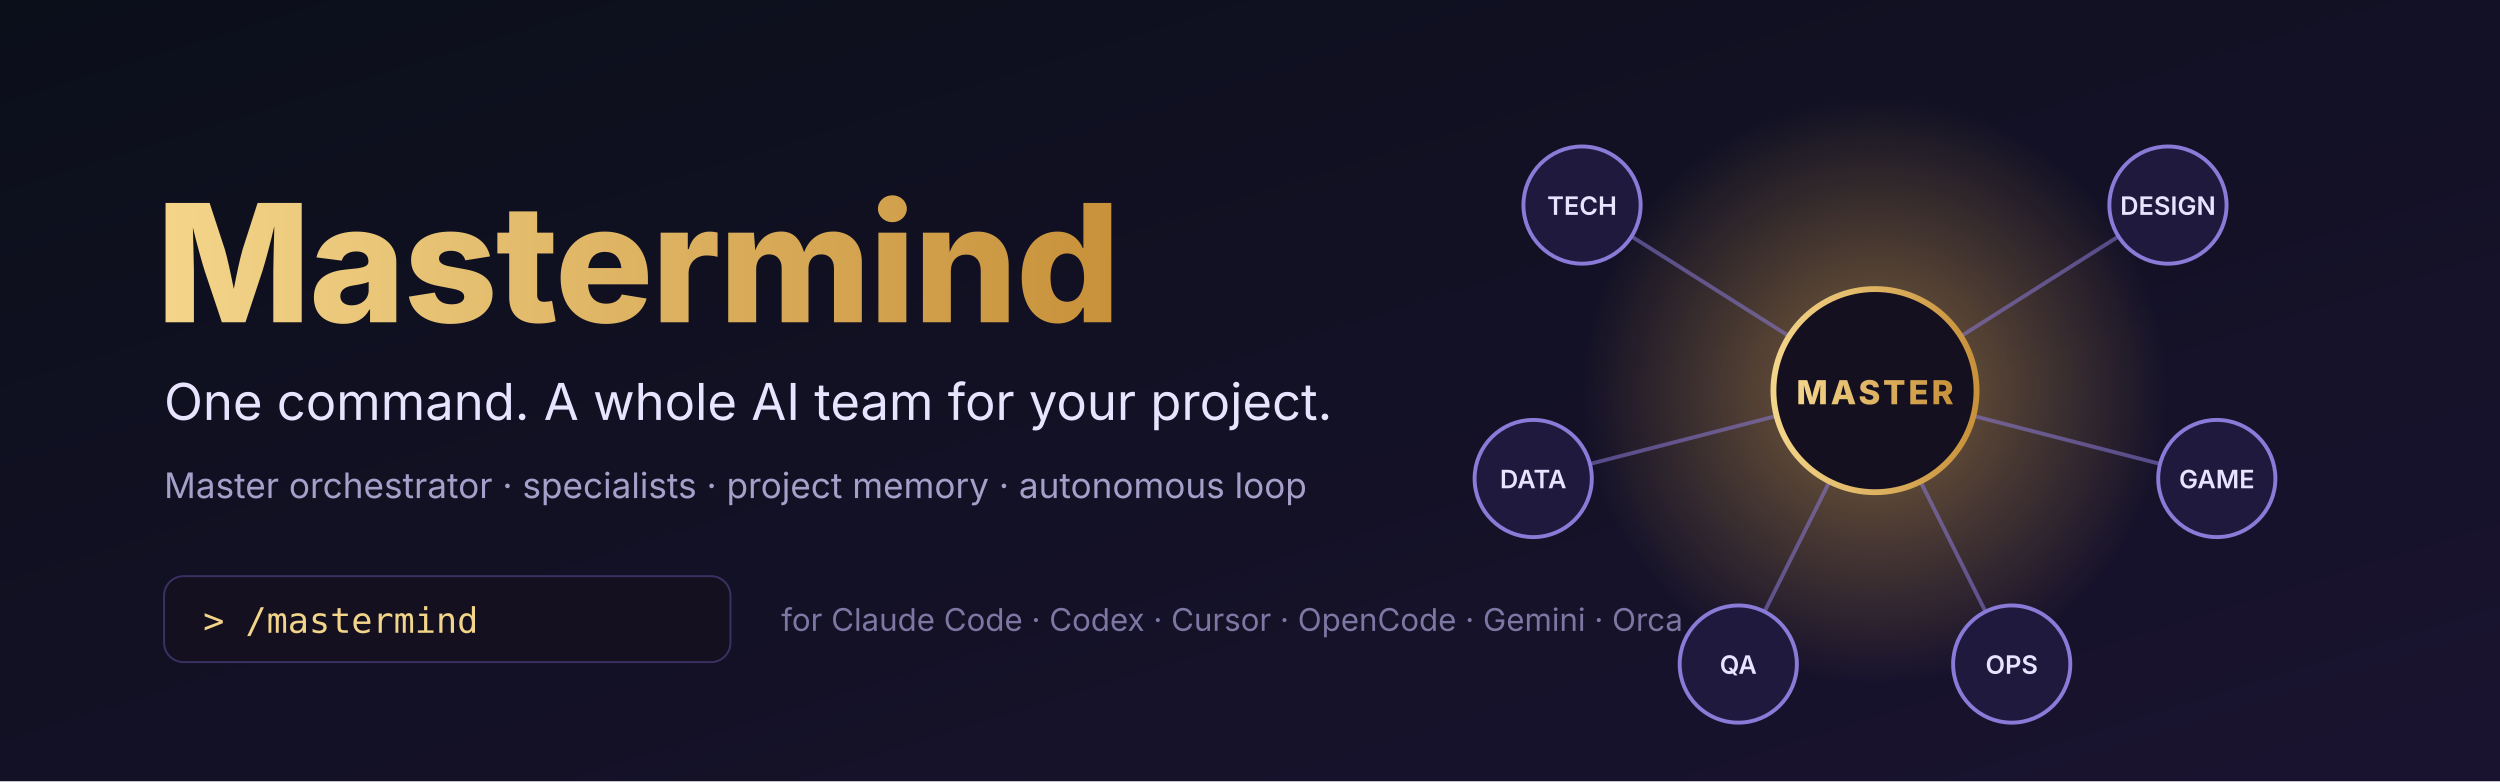
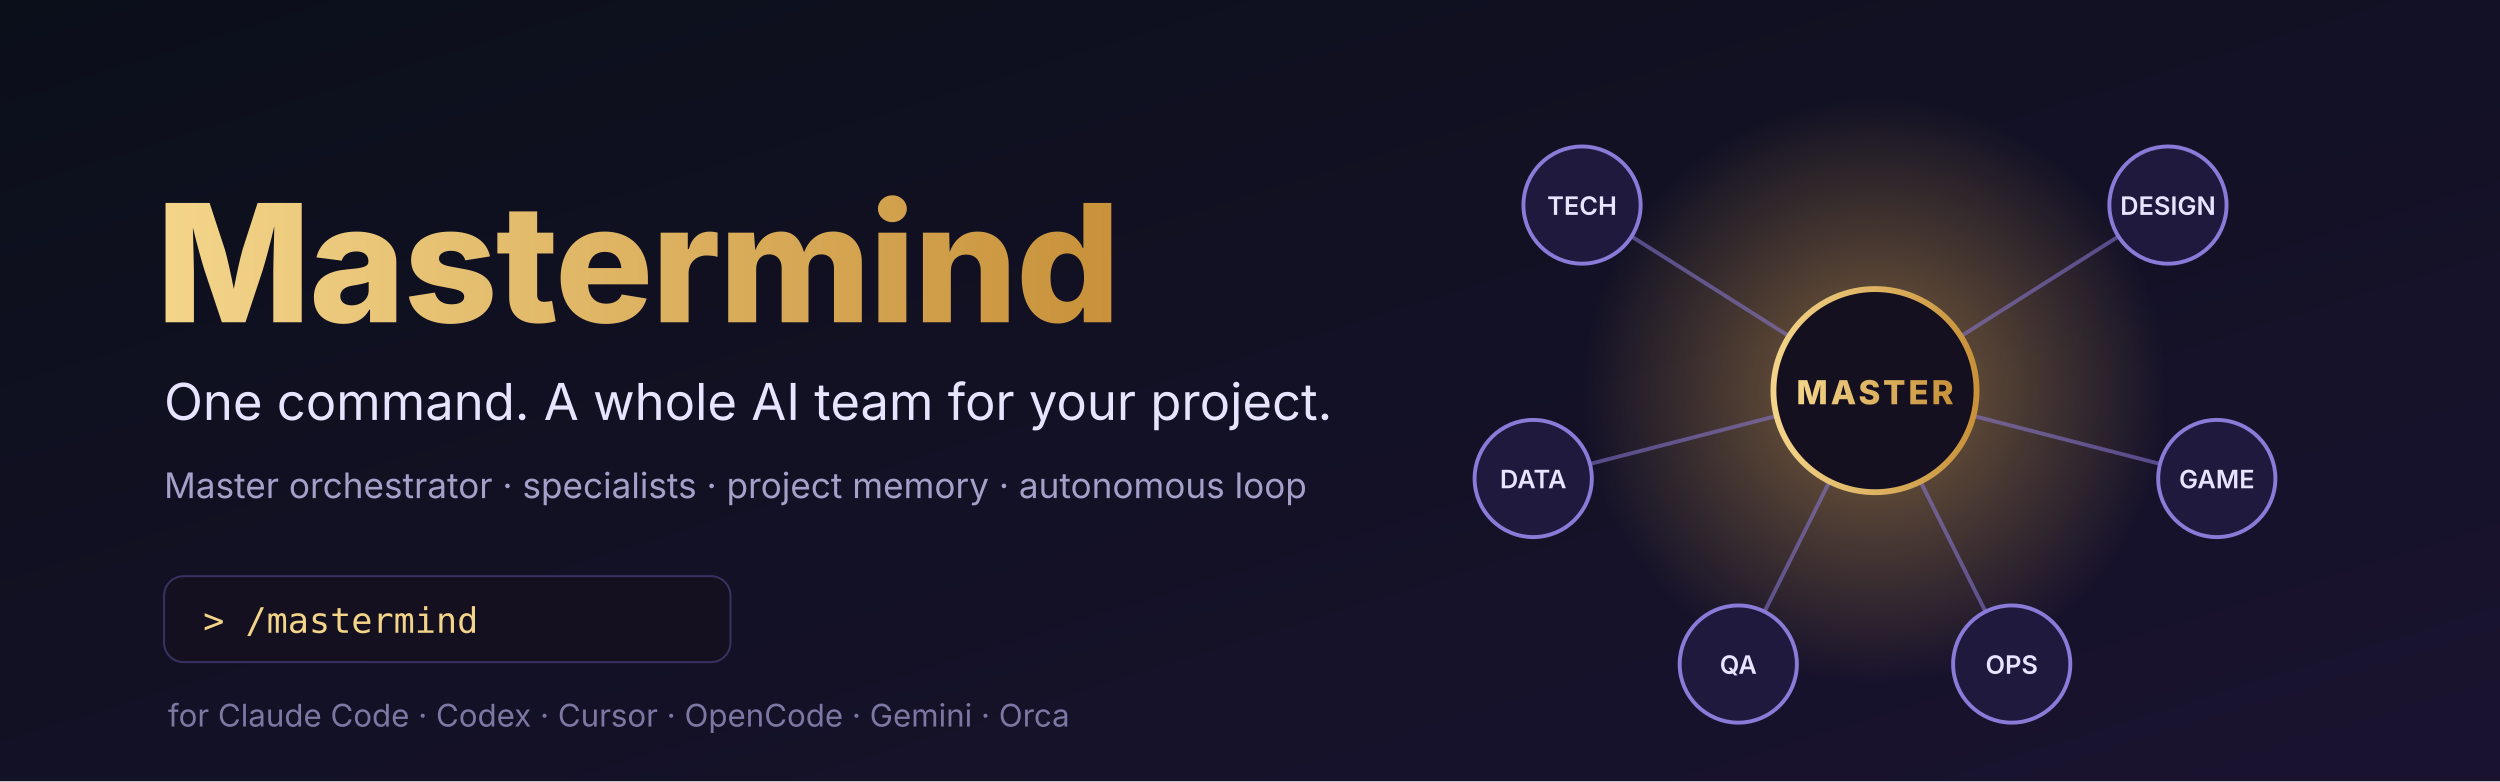
<svg xmlns="http://www.w3.org/2000/svg" width="1280" height="400" viewBox="0 0 1280 400">
  <defs>
    <linearGradient id="bg" x1="0" y1="0" x2="1" y2="1">
      <stop offset="0" stop-color="#0b0f1a" />
      <stop offset="1" stop-color="#1a1330" />
    </linearGradient>
    <radialGradient id="glow" cx="0.5" cy="0.5" r="0.5">
      <stop offset="0" stop-color="#d4a24c" stop-opacity="0.55" />
      <stop offset="1" stop-color="#d4a24c" stop-opacity="0" />
    </radialGradient>
    <linearGradient id="gold" x1="0" y1="0" x2="1" y2="0">
      <stop offset="0" stop-color="#f3d58a" />
      <stop offset="1" stop-color="#c8913a" />
    </linearGradient>
  </defs>
  <rect width="1280" height="400" fill="url(#bg)" />
  <g transform="translate(960,200)">
    <circle r="150" fill="url(#glow)" />
    <g stroke="#8b7bd8" stroke-opacity="0.55" stroke-width="2">
      <line x1="0" y1="0" x2="-150" y2="-95" />
      <line x1="0" y1="0" x2="150" y2="-95" />
      <line x1="0" y1="0" x2="-175" y2="45" />
      <line x1="0" y1="0" x2="175" y2="45" />
      <line x1="0" y1="0" x2="-70" y2="140" />
      <line x1="0" y1="0" x2="70" y2="140" />
    </g>
    <g font-family="Segoe UI, Inter, Helvetica, Arial, sans-serif" font-size="13" font-weight="600" fill="#e8e4ff" text-anchor="middle">
      <g>
        <circle cx="-150" cy="-95" r="30" fill="#1f1a3d" stroke="#8b7bd8" stroke-width="2" />
        <text x="-150" y="-90">TECH</text>
      </g>
      <g>
        <circle cx="150" cy="-95" r="30" fill="#1f1a3d" stroke="#8b7bd8" stroke-width="2" />
        <text x="150" y="-90">DESIGN</text>
      </g>
      <g>
        <circle cx="-175" cy="45" r="30" fill="#1f1a3d" stroke="#8b7bd8" stroke-width="2" />
        <text x="-175" y="50">DATA</text>
      </g>
      <g>
        <circle cx="175" cy="45" r="30" fill="#1f1a3d" stroke="#8b7bd8" stroke-width="2" />
        <text x="175" y="50">GAME</text>
      </g>
      <g>
        <circle cx="-70" cy="140" r="30" fill="#1f1a3d" stroke="#8b7bd8" stroke-width="2" />
        <text x="-70" y="145">QA</text>
      </g>
      <g>
        <circle cx="70" cy="140" r="30" fill="#1f1a3d" stroke="#8b7bd8" stroke-width="2" />
        <text x="70" y="145">OPS</text>
      </g>
    </g>
    <circle r="52" fill="#15101f" stroke="url(#gold)" stroke-width="3" />
    <text y="7" font-family="Segoe UI, Inter, Helvetica, Arial, sans-serif" font-size="17" font-weight="800" fill="url(#gold)" text-anchor="middle" letter-spacing="1.5">MASTER</text>
  </g>
  <g font-family="Segoe UI, Inter, Helvetica, Arial, sans-serif">
    <text x="80" y="165" font-size="84" font-weight="800" fill="url(#gold)" letter-spacing="-1">Mastermind</text>
    <text x="84" y="215" font-size="26" fill="#e8e4ff">One command. A whole AI team for your project.</text>
    <text x="84" y="255" font-size="18" fill="#a59fc9">Master orchestrator · specialists · project memory · autonomous loop</text>
    <g transform="translate(84,295)">
      <rect width="290" height="44" rx="10" fill="#15101f" stroke="#3a3163" />
      <text x="20" y="29" font-family="Cascadia Code, Consolas, Menlo, monospace" font-size="18" fill="#f3d58a">&gt; /mastermind</text>
    </g>
-     <text x="400" y="323" font-size="16" fill="#7d77a3">for Claude Code · Codex · Cursor · OpenCode · Gemini · Orca</text>
+     <text x="86" y="372" font-size="16" fill="#7d77a3">for Claude Code · Codex · Cursor · OpenCode · Gemini · Orca</text>
  </g>
</svg>
